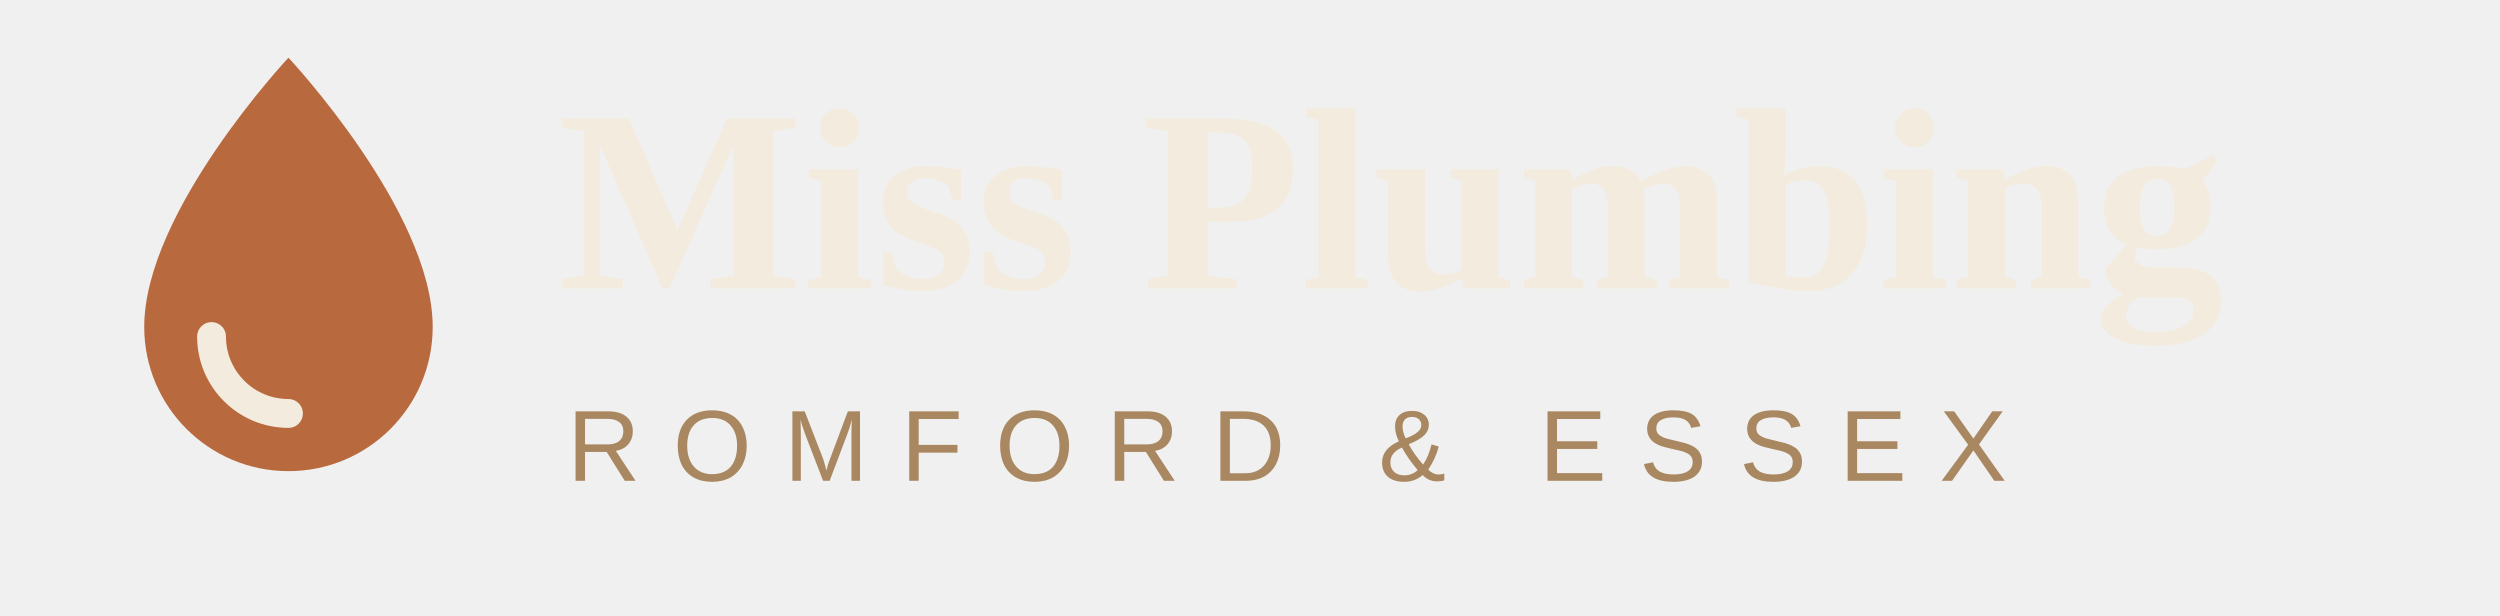
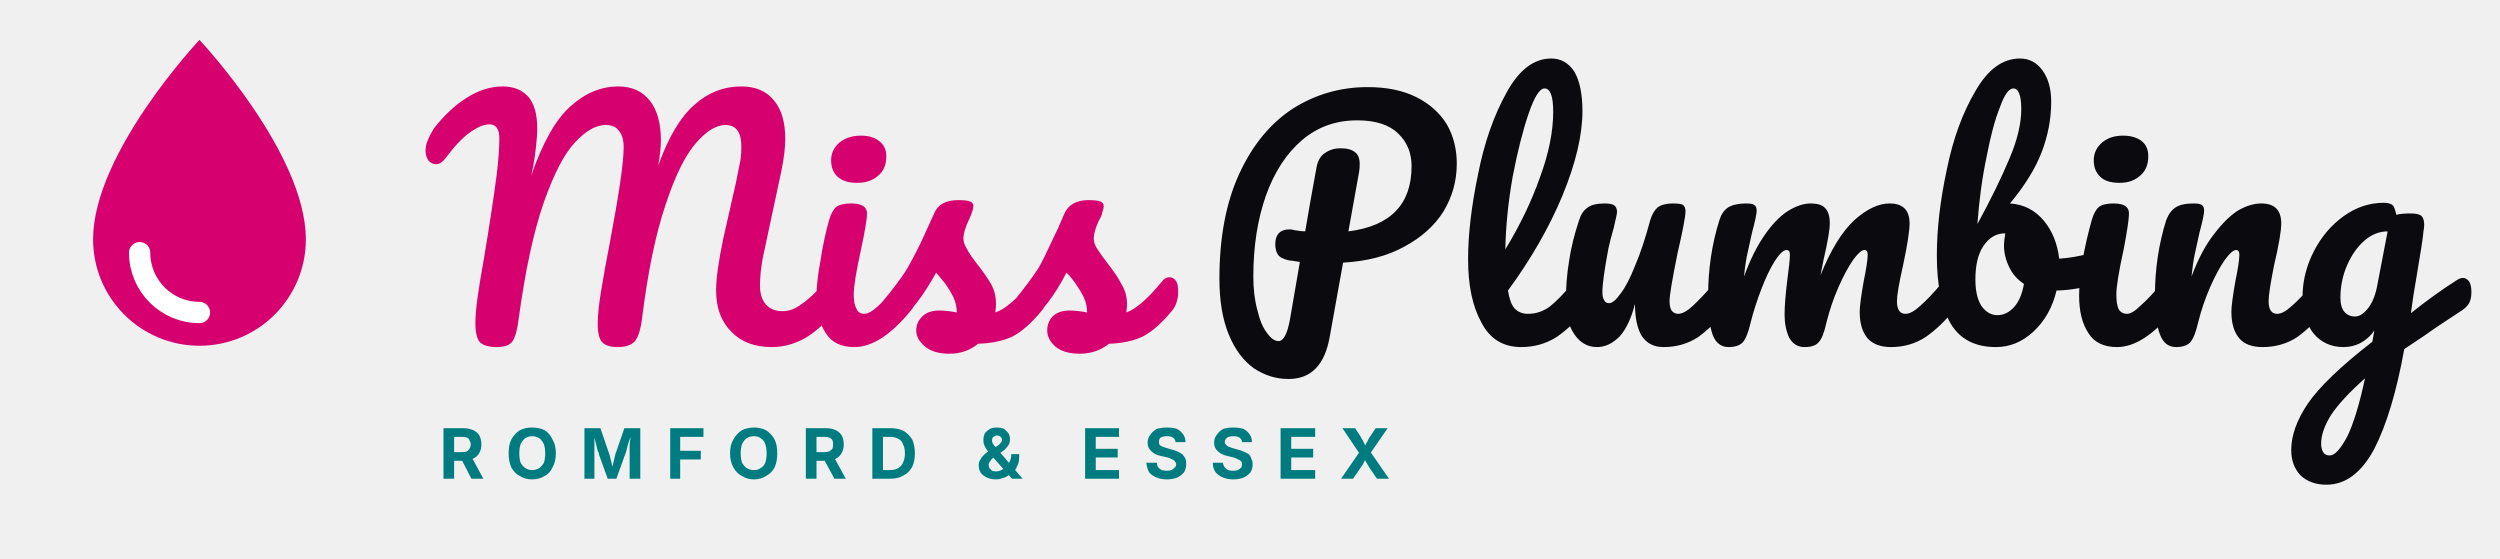
- <svg xmlns="http://www.w3.org/2000/svg" viewBox="0 0 260 64" role="img" aria-label="Miss Plumbing">
-   <path d="M30 6s15 16 15 28a15 15 0 0 1-30 0C15 22 30 6 30 6z" fill="#B8693D" />
-   <path d="M22 35a8 8 0 0 0 8 8" fill="none" stroke="#F3EBDD" stroke-width="3" stroke-linecap="round" />
-   <text x="58" y="30" font-family="Georgia,'Times New Roman',serif" font-size="27" font-weight="700" fill="#F3EBDD">Miss Plumbing</text>
-   <text x="59" y="50" font-family="Arial,sans-serif" font-size="10.5" letter-spacing="3.4" fill="#A98760">ROMFORD &amp; ESSEX</text>
+ <svg xmlns="http://www.w3.org/2000/svg" viewBox="0 0 376 84" width="376" height="84" role="img" aria-label="Miss Plumbing">
+   <path d="M30 6s16 17 16 30a16 16 0 0 1-32 0C14 23 30 6 30 6z" fill="#D6006F" />
+   <path d="M21 38a9 9 0 0 0 9 9" fill="none" stroke="#fff" stroke-width="3.2" stroke-linecap="round" />
+   <path d="M71.5 48.6Q71.5 47.2 71.8 44.9Q72.1 42.7 72.8 38.8Q74 31.6 74.7 26.3Q75.1 23 75.1 20.8Q75.1 18.7 73.6 18.7Q72.4 18.7 70.7 19.9Q69 21.1 67 23.8Q66.3 24.7 65.6 24.7Q64.9 24.7 64.4 24.1Q64 23.4 64 22.7Q64 21.9 64.3 21.2Q64.6 20.4 65.2 19.4Q67.5 16.4 70.2 14.7Q72.9 13 75.6 13Q78.1 13 79.5 14.6Q80.8 16.2 80.8 19.3Q80.8 20.5 80.6 22.2Q80.4 23.9 80.2 25Q80 26 79.9 26.4Q82.5 18.9 85.8 16Q89.1 13 93 13Q96 13 97.7 15.1Q99.4 17.2 99.4 21.1Q99.4 22.6 99 24.9Q101.3 18.5 104.4 15.8Q107.5 13 111.5 13Q114.7 13 116.4 15.1Q118.1 17.1 118.1 20.9Q118.1 22.9 117.5 25.8L114.7 38.9Q114.3 41.2 114.3 42.9Q114.3 44.8 115.2 45.8Q116.1 46.8 117.7 46.8Q119.2 46.8 120.6 45.7Q122.1 44.7 124.1 42.4Q124.6 41.7 125.3 41.7Q125.9 41.7 126.3 42.3Q126.6 42.8 126.6 43.8Q126.6 45.6 125.7 46.7Q123.3 49.6 121 50.9Q118.6 52.2 116.1 52.2Q112.2 52.2 110 49.9Q107.7 47.6 107.7 43.7Q107.7 41 108.8 35.8L110.7 27.4Q110.8 27 111 25.9Q111.2 24.9 111.4 23.9Q111.5 23 111.5 22.1Q111.5 20.4 110.9 19.6Q110.3 18.8 109.1 18.8Q107 18.8 104.6 21.6Q102.2 24.4 100.1 30.8Q97.9 37.3 96.6 47.6Q96.3 50.3 95.5 51.3Q94.7 52.2 92.9 52.2Q91.3 52.2 90.6 51.5Q89.9 50.8 89.9 48.7Q89.9 46.8 90.4 43.8Q90.9 40.7 91.7 36.6Q93.8 25.5 93.8 22.2Q93.8 20.5 93.1 19.7Q92.5 18.8 91.1 18.8Q88.9 18.8 86.5 21.4Q84.1 23.9 81.8 30.4Q79.5 37 78 48Q77.7 50.4 77.1 51.3Q76.5 52.2 74.7 52.2Q73 52.2 72.2 51.5Q71.5 50.7 71.5 48.6Z M125 24.1Q125 22.5 126.3 21.4Q127.6 20.4 129.5 20.4Q131.2 20.4 132.2 21.2Q133.3 22 133.3 23.5Q133.3 25.4 132.1 26.4Q130.9 27.5 128.9 27.5Q127 27.5 126 26.6Q125 25.7 125 24.1ZM122.8 44.5Q122.8 42.4 123.4 39.2Q123.9 35.9 124.7 33.1Q125.1 31.7 125.8 31.1Q126.5 30.6 128 30.6Q130.4 30.6 130.4 32.1Q130.4 33.3 129.5 37.5Q128.4 42.5 128.4 44.3Q128.4 45.7 128.8 46.4Q129.1 47.2 130 47.2Q130.8 47.2 132.1 46Q133.3 44.9 135.4 42.4Q135.9 41.7 136.6 41.7Q137.2 41.7 137.6 42.3Q137.9 42.8 137.9 43.8Q137.9 45.7 137 46.7Q132.5 52.2 128.5 52.2Q125.5 52.2 124.2 50.1Q122.8 48 122.8 44.5Z M137.8 49.7Q137.8 48.5 138.7 47.6Q139.6 46.7 141.3 46.7Q141.9 46.7 142.7 46.8Q143.5 46.9 143.9 47Q143.9 45.8 143.4 44.7Q142.9 43.7 142.2 42.7Q141.4 41.7 140.8 41Q139.3 43.7 137.9 45.5Q136.5 47.3 134.9 48.9Q134.1 49.7 133.1 49.7Q132.4 49.7 131.9 49.2Q131.5 48.6 131.5 47.9Q131.5 46.9 132.1 46.2L132.7 45.4Q135.3 42.3 136.5 40.3Q137.3 38.9 138.4 36.7Q139.4 34.5 140.5 32.1Q141.3 30.1 144.1 30.1Q145.4 30.1 145.9 30.3Q146.4 30.5 146.4 31Q146.4 31.3 146.2 31.9Q146 32.5 145.7 33.1Q144.9 34.8 144.9 35.9Q144.9 36.6 145.4 37.4Q145.8 38.2 146.8 39.5Q148.3 41.4 149.1 42.8Q149.8 44.1 149.8 45.7Q149.8 46.2 149.7 47Q152 46.2 155 42.4Q155.6 41.7 156.3 41.7Q156.9 41.7 157.2 42.3Q157.6 42.8 157.6 43.8Q157.6 45.6 156.7 46.7Q154.4 49.5 152.3 50.6Q150.2 51.6 147.1 51.7Q145.3 53.2 142.8 53.2Q140.4 53.2 139.1 52.1Q137.8 51 137.8 49.7Z M157.5 49.7Q157.5 48.5 158.3 47.6Q159.2 46.7 160.9 46.7Q161.5 46.7 162.3 46.8Q163.1 46.9 163.5 47Q163.5 45.8 163 44.7Q162.5 43.7 161.8 42.7Q161.1 41.7 160.4 41Q159 43.7 157.6 45.5Q156.2 47.3 154.5 48.9Q153.7 49.7 152.8 49.7Q152 49.7 151.6 49.2Q151.1 48.6 151.1 47.9Q151.1 46.9 151.8 46.2L152.4 45.4Q154.9 42.3 156.2 40.3Q157 38.9 158 36.7Q159.1 34.5 160.1 32.1Q161 30.1 163.7 30.1Q165 30.1 165.5 30.3Q166 30.5 166 31Q166 31.3 165.8 31.9Q165.7 32.5 165.3 33.1Q164.5 34.8 164.5 35.9Q164.5 36.6 165 37.4Q165.5 38.2 166.5 39.5Q168 41.4 168.7 42.8Q169.5 44.1 169.5 45.7Q169.5 46.2 169.4 47Q171.6 46.2 174.7 42.4Q175.2 41.7 175.9 41.7Q176.5 41.7 176.9 42.3Q177.2 42.8 177.2 43.8Q177.2 45.6 176.3 46.7Q174 49.5 171.9 50.6Q169.8 51.6 166.8 51.7Q164.9 53.2 162.4 53.2Q160 53.2 158.7 52.1Q157.5 51 157.5 49.7Z" fill="#D6006F" />
+   <path d="M202 39.5 200 50.6Q198.9 57 193.8 57Q191 57 188.6 55.4Q186.2 53.7 184.8 50.3Q183.4 46.9 183.4 41.9Q183.4 32.6 186.4 26.1Q189.4 19.6 194.5 16.3Q199.6 13.1 205.7 13.1Q210 13.1 213 14.6Q216 16.1 217.6 18.7Q219.1 21.3 219.1 24.6Q219.1 28.5 217.1 31.8Q215.1 35 211.2 37.1Q207.4 39.2 202 39.5ZM212.3 25Q212.3 22 210.3 20.1Q208.3 18.1 204.1 18.1Q199.3 18.1 195.8 21.1Q192.3 24.1 190.4 29.4Q188.5 34.8 188.5 41.6Q188.5 44.4 189.1 46.6Q189.6 48.8 190.5 50Q191.4 51.3 192.3 51.3Q193.4 51.3 194 48.1L195.5 39.4Q193.7 39.1 194 39.2Q192.6 38.9 192.2 38.3Q191.8 37.7 191.8 36.7Q191.8 35.7 192.3 35.1Q192.9 34.5 193.9 34.5Q194.4 34.5 194.6 34.6Q195.7 34.8 196.3 34.8Q196.9 31.2 198 25.2Q198.3 23.6 199.3 23Q200.3 22.3 201.6 22.3Q203.1 22.3 203.8 22.9Q204.5 23.4 204.5 24.7Q204.5 25.4 204.4 25.9L202.8 34.8Q212.3 33.6 212.3 25Z M239.2 43.8Q239.2 45.7 238.4 46.7Q236.4 49.1 234.1 50.7Q231.7 52.2 228.8 52.2Q224.7 52.2 222.8 48.5Q220.8 44.9 220.8 39Q220.8 33.4 222.3 26.2Q223.7 19.1 226.6 13.9Q229.4 8.8 233.3 8.8Q235.5 8.8 236.8 10.8Q238 12.9 238 16.7Q238 22.1 235 29.4Q232 36.6 226.8 43.7Q227.1 45.6 227.8 46.4Q228.6 47.2 229.8 47.2Q231.6 47.2 233.1 46.1Q234.5 45 236.7 42.4Q237.3 41.7 237.9 41.7Q238.5 41.7 238.9 42.3Q239.2 42.8 239.2 43.8ZM226.4 37.5Q229.7 32.1 231.6 26.7Q233.6 21.3 233.6 16.8Q233.6 13.3 232.3 13.3Q231.2 13.3 229.9 17.1Q228.6 20.9 227.5 26.6Q226.5 32.3 226.4 37.5Z M235.5 45.6Q235.5 42.1 236 39.2Q236.4 36.4 237.5 33.1Q237.9 31.8 238.8 31.2Q239.6 30.6 241.4 30.6Q242.4 30.6 242.8 30.9Q243.2 31.2 243.2 31.9Q243.2 32.2 242.7 34.3Q242.2 36 241.9 37.4Q241 42.2 241 43.9Q241 44.8 241.3 45.2Q241.5 45.6 242 45.6Q242.7 45.6 243.7 44.2Q244.8 42.8 245.9 40Q247.1 37.2 248.2 33.1Q248.6 31.8 249.3 31.2Q250.1 30.6 251.6 30.6Q252.7 30.6 253.1 30.8Q253.5 31.1 253.5 31.8Q253.5 32.9 252.3 38.1Q251.1 44 251.1 45.3Q251.1 46.2 251.4 46.7Q251.8 47.2 252.4 47.2Q253.3 47.2 254.6 46Q255.8 44.9 258 42.4Q258.5 41.7 259.2 41.7Q259.8 41.7 260.1 42.3Q260.5 42.8 260.5 43.8Q260.5 45.7 259.6 46.7Q257.6 49.1 255.4 50.7Q253.1 52.2 250.2 52.2Q248 52.2 246.9 50.5Q245.9 48.8 245.9 45.7Q245.1 48.9 243.6 50.6Q242 52.2 240.2 52.2Q238.1 52.2 236.8 50.3Q235.5 48.4 235.5 45.6Z M256.9 44.5Q256.9 38.5 258.6 33.1Q259 31.8 259.9 31.2Q260.9 30.6 262.6 30.6Q263.5 30.6 263.8 30.8Q264.2 31 264.2 31.7Q264.2 32.4 263.5 35Q263.1 36.8 262.8 38.2Q262.5 39.5 262.3 41.6Q263.6 38 265.3 35.5Q267 33 268.8 31.8Q270.7 30.6 272.3 30.6Q273.9 30.6 274.5 31.3Q275.2 32 275.2 33.6Q275.2 35 274.3 38.9Q274 40.5 273.8 41.4Q276.1 35.7 278.9 33.1Q281.7 30.6 284.2 30.6Q287.2 30.6 287.2 33.6Q287.2 35.3 286.2 40Q285.3 44 285.3 45.3Q285.3 47.2 286.6 47.2Q287.5 47.2 288.8 46Q290.1 44.9 292.2 42.4Q292.7 41.7 293.4 41.7Q294 41.7 294.4 42.3Q294.7 42.8 294.7 43.8Q294.7 45.7 293.8 46.7Q291.9 49.1 289.6 50.7Q287.3 52.2 284.4 52.2Q282.1 52.2 280.9 50.9Q279.7 49.5 279.7 46.9Q279.7 45.7 280.3 42.3Q280.9 39.4 280.9 38.3Q280.9 37.6 280.4 37.6Q279.8 37.6 278.7 39.1Q277.6 40.7 276.5 43.2Q275.4 45.7 274.7 48.5Q274.2 50.8 273.5 51.5Q272.9 52.2 271.4 52.2Q269.9 52.2 269.1 50.8Q268.4 49.3 268.4 47.3Q268.4 45.5 268.8 42.2Q269.2 39.3 269.2 38.3Q269.2 37.6 268.7 37.6Q268 37.6 266.9 39.3Q265.9 40.9 264.9 43.5Q263.9 46.1 263.3 48.5Q262.8 50.7 262.1 51.5Q261.4 52.2 260 52.2Q258.3 52.2 257.6 50.4Q256.9 48.5 256.9 44.5Z M316.7 40Q316.7 41.1 316.4 41.8Q316.1 42.4 315.4 42.6Q312.6 43.6 309.3 43.7Q308.4 47.5 305.8 49.9Q303.3 52.2 300.2 52.2Q295.5 52.2 293.4 48.7Q291.3 45.1 291.3 38.4Q291.3 32.5 292.8 25.5Q294.2 18.6 297.1 13.7Q299.9 8.8 303.8 8.8Q305.9 8.8 307.2 10.6Q308.5 12.4 308.5 15.3Q308.5 19.1 307.1 22.8Q305.7 26.5 302.3 30.6Q305.4 30.8 307.4 33.2Q309.3 35.5 309.7 38.9Q311.8 38.8 314.8 38Q315.1 37.9 315.5 37.9Q316.1 37.9 316.4 38.5Q316.7 39.1 316.7 40ZM297.4 33.7Q300.4 28.2 302.2 23.9Q304 19.7 304 16.4Q304 14.9 303.7 14.1Q303.4 13.3 302.8 13.3Q301.8 13.3 300.8 16.1Q299.7 18.8 298.8 23.5Q297.8 28.2 297.4 33.7ZM304.4 42.7Q302.9 41.7 302.2 40.2Q301.4 38.6 301.4 36.9Q301.4 36.2 301.6 35.1H301.5Q299.6 35.1 298.3 37Q297.1 38.8 297.1 42Q297.1 44.6 298 46Q299 47.4 300.4 47.4Q301.8 47.4 302.9 46.2Q304 45 304.4 42.7Z M314.9 24.1Q314.9 22.5 316.2 21.4Q317.4 20.4 319.3 20.4Q321 20.4 322.1 21.2Q323.1 22 323.1 23.5Q323.1 25.4 321.9 26.4Q320.7 27.5 318.8 27.5Q316.8 27.5 315.9 26.6Q314.9 25.7 314.9 24.1ZM312.7 44.5Q312.7 42.4 313.2 39.2Q313.8 35.9 314.6 33.1Q315 31.7 315.7 31.1Q316.4 30.6 317.9 30.6Q320.2 30.6 320.2 32.1Q320.2 33.3 319.4 37.5Q318.3 42.5 318.3 44.3Q318.3 45.7 318.6 46.4Q319 47.2 319.9 47.2Q320.7 47.2 321.9 46Q323.2 44.9 325.3 42.4Q325.8 41.7 326.5 41.7Q327.1 41.7 327.4 42.3Q327.8 42.8 327.8 43.8Q327.8 45.7 326.9 46.7Q322.4 52.2 318.4 52.2Q315.4 52.2 314.1 50.1Q312.7 48 312.7 44.5Z M324.1 44.5Q324.1 38.5 325.8 33.1Q326.3 31.8 327.2 31.2Q328.1 30.6 329.9 30.6Q330.8 30.6 331.1 30.8Q331.5 31 331.5 31.7Q331.5 32.4 330.8 35Q330.4 36.8 330.1 38.2Q329.8 39.6 329.6 41.6Q331.1 37.6 333 35.2Q334.9 32.7 336.7 31.6Q338.5 30.6 340.1 30.6Q343.1 30.6 343.1 33.6Q343.1 35.3 342 40Q341.2 44 341.2 45.3Q341.2 47.2 342.5 47.2Q343.4 47.2 344.7 46Q346 44.9 348.1 42.4Q348.6 41.7 349.3 41.7Q349.9 41.7 350.3 42.3Q350.6 42.8 350.6 43.8Q350.6 45.7 349.7 46.7Q347.7 49.1 345.5 50.7Q343.2 52.2 340.3 52.2Q337.9 52.2 336.8 50.9Q335.6 49.5 335.6 46.9Q335.6 45.7 336.2 42.3Q336.8 39.4 336.8 38.3Q336.8 37.6 336.3 37.6Q335.7 37.6 334.6 39.1Q333.5 40.7 332.4 43.2Q331.3 45.7 330.6 48.5Q330.1 50.7 329.4 51.5Q328.7 52.2 327.3 52.2Q325.6 52.2 324.9 50.4Q324.1 48.5 324.1 44.5Z M371.7 43.9Q371.7 44.9 371.4 45.5Q371.1 46.1 370.4 46.6Q366.4 49.2 364.6 50.5L361.6 52.5Q359.9 62 357.1 67.5Q354.2 72.9 349.9 72.9Q347.5 72.9 346 71.5Q344.6 70 344.6 67.7Q344.6 64.4 347.1 60.7Q349.7 56.9 356.8 51.4L357.1 49.7Q356.3 50.9 355 51.6Q353.8 52.2 352.5 52.2Q349.7 52.2 348 50.2Q346.3 48.1 346.3 44.7Q346.3 41.1 348 37.8Q349.7 34.5 352.5 32.5Q355.3 30.5 358.5 30.5Q359.5 30.5 359.9 30.9Q360.2 31.3 360.4 32.3Q361.3 32.1 362.5 32.1Q363.6 32.1 364.1 32.4Q364.6 32.8 364.6 33.8Q364.6 34.3 364.5 34.7Q364.4 36.1 363.4 41.9Q363.2 43 363 44.3Q362.8 45.6 362.6 47.1Q366.1 44.3 369.4 42.2Q370 41.8 370.4 41.8Q371 41.8 371.4 42.4Q371.7 43 371.7 43.9ZM357.6 42.6 359.1 34.8Q357.2 34.8 355.6 36.2Q354 37.6 353 39.9Q352 42.2 352 44.8Q352 46.2 352.6 46.9Q353.2 47.6 354.2 47.6Q355.2 47.6 356.2 46.3Q357.2 45 357.6 42.6ZM355.7 56.9Q352.2 60 350.6 62.4Q349.1 64.8 349.1 66.7Q349.1 67.5 349.4 68Q349.7 68.5 350.4 68.5Q351.5 68.5 353 65.7Q354.4 62.9 355.7 56.9Z" fill="#0B0B0F" />
+   <path d="M66.7 72V64.4H69.7Q70.5 64.4 71.2 64.7Q71.8 65 72.1 65.5Q72.4 66.1 72.4 66.8Q72.4 67.6 72.1 68.1Q71.8 68.7 71.1 69Q70.5 69.3 69.6 69.3H67.6V68H69.4Q69.9 68 70.2 67.9Q70.5 67.7 70.6 67.5Q70.8 67.2 70.8 66.8Q70.8 66.5 70.6 66.2Q70.5 65.9 70.2 65.8Q69.9 65.7 69.4 65.7H68.3V72ZM70.9 72 69.1 68.5H70.8L72.7 72Z M80 72.1Q79 72.1 78.2 71.6Q77.4 71.2 76.9 70.3Q76.5 69.4 76.5 68.2Q76.5 66.9 76.9 66.1Q77.4 65.2 78.2 64.7Q79 64.3 80 64.3Q81.1 64.3 81.9 64.7Q82.7 65.2 83.1 66.1Q83.6 66.9 83.6 68.2Q83.6 69.4 83.1 70.3Q82.7 71.2 81.9 71.6Q81.1 72.1 80 72.1ZM80 70.7Q80.6 70.7 81.1 70.4Q81.5 70.1 81.8 69.6Q82 69 82 68.2Q82 67.4 81.8 66.8Q81.5 66.2 81.1 65.9Q80.6 65.6 80 65.6Q79.5 65.6 79 65.9Q78.6 66.2 78.3 66.8Q78.1 67.4 78.1 68.2Q78.1 69 78.3 69.6Q78.6 70.1 79 70.4Q79.5 70.7 80 70.7Z M87.9 72V64.4H90.3L91.5 67.9Q91.6 68.1 91.7 68.5Q91.8 68.9 91.9 69.3Q92 69.8 92.1 70.2Q92.2 70.6 92.2 71H91.9Q92 70.7 92.1 70.2Q92.2 69.8 92.3 69.4Q92.4 68.9 92.5 68.5Q92.6 68.1 92.7 67.9L93.9 64.4H96.3V72H94.7V68.4Q94.7 68.1 94.7 67.8Q94.7 67.4 94.7 67Q94.7 66.5 94.8 66.1Q94.8 65.7 94.8 65.3H94.9Q94.8 65.7 94.7 66.1Q94.5 66.6 94.4 67Q94.3 67.5 94.2 67.8Q94.1 68.2 94 68.4L92.7 72H91.4L90.1 68.4Q90.1 68.2 89.9 67.8Q89.8 67.5 89.7 67Q89.6 66.6 89.5 66.2Q89.4 65.7 89.2 65.3H89.4Q89.4 65.6 89.4 66.1Q89.4 66.5 89.4 66.9Q89.4 67.4 89.4 67.8Q89.4 68.1 89.4 68.4V72Z M100.8 72V64.4H105.8V65.7H102.3V67.8H105.4V69.1H102.3V72Z M113.4 72.1Q112.4 72.1 111.6 71.6Q110.8 71.2 110.3 70.3Q109.8 69.4 109.8 68.2Q109.8 66.9 110.3 66.1Q110.8 65.2 111.6 64.7Q112.4 64.3 113.4 64.3Q114.4 64.3 115.2 64.7Q116 65.2 116.5 66.1Q116.9 66.9 116.9 68.2Q116.9 69.4 116.5 70.3Q116 71.2 115.2 71.6Q114.4 72.1 113.4 72.1ZM113.4 70.7Q114 70.7 114.4 70.4Q114.9 70.1 115.1 69.6Q115.3 69 115.3 68.2Q115.3 67.4 115.1 66.8Q114.9 66.2 114.4 65.9Q114 65.6 113.4 65.6Q112.8 65.6 112.3 65.9Q111.9 66.2 111.6 66.8Q111.4 67.4 111.4 68.2Q111.4 69 111.6 69.6Q111.9 70.1 112.3 70.4Q112.8 70.7 113.4 70.7Z M121.2 72V64.4H124.2Q125.1 64.4 125.7 64.7Q126.3 65 126.6 65.5Q126.9 66.1 126.9 66.8Q126.9 67.6 126.6 68.1Q126.3 68.7 125.7 69Q125 69.3 124.2 69.3H122.1V68H123.9Q124.4 68 124.7 67.9Q125 67.7 125.2 67.5Q125.3 67.2 125.3 66.8Q125.3 66.5 125.2 66.2Q125 65.9 124.7 65.8Q124.4 65.7 123.9 65.7H122.8V72ZM125.5 72 123.6 68.5H125.3L127.2 72Z M133.9 72H131.9V70.7H133.8Q134.6 70.7 135.1 70.4Q135.6 70.1 135.8 69.6Q136.1 69 136.1 68.2Q136.1 67.3 135.8 66.8Q135.6 66.2 135.1 66Q134.6 65.7 133.8 65.7H131.9V64.4H133.9Q135.1 64.4 135.9 64.8Q136.7 65.3 137.2 66.1Q137.6 67 137.6 68.2Q137.6 69.4 137.2 70.2Q136.7 71.1 135.9 71.5Q135.1 72 133.9 72ZM132.8 64.4V72H131.2V64.4Z  M149.8 72.1Q149 72.1 148.4 71.8Q147.8 71.5 147.5 71.1Q147.2 70.6 147.2 70Q147.2 69.5 147.4 69.2Q147.6 68.8 147.9 68.5Q148.2 68.2 148.6 67.9L150.1 67Q150.3 66.9 150.4 66.7Q150.5 66.6 150.6 66.5Q150.7 66.3 150.7 66.1Q150.7 65.9 150.5 65.7Q150.3 65.5 149.9 65.5Q149.7 65.5 149.6 65.6Q149.4 65.7 149.3 65.8Q149.2 66 149.2 66.2Q149.2 66.5 149.3 66.7Q149.5 67 149.7 67.2Q149.9 67.5 150.2 67.8L153.8 72H152.2L149.2 68.6Q148.9 68.3 148.6 67.9Q148.3 67.5 148.1 67.1Q147.9 66.7 147.9 66.2Q147.9 65.7 148.1 65.2Q148.4 64.8 148.9 64.5Q149.3 64.3 149.9 64.3Q150.5 64.3 151 64.5Q151.4 64.8 151.7 65.2Q151.9 65.6 151.9 66.1Q151.9 66.4 151.8 66.7Q151.7 67 151.4 67.3Q151.2 67.6 150.9 67.8L149.3 68.9Q149 69.2 148.9 69.4Q148.7 69.6 148.7 69.9Q148.7 70.2 148.8 70.4Q149 70.6 149.2 70.8Q149.5 70.9 149.8 70.9Q150.2 70.9 150.6 70.7Q151 70.5 151.3 70.2Q151.7 69.8 151.9 69.3Q152.1 68.9 152.1 68.3H153.3Q153.3 69 153.2 69.6Q153 70.1 152.8 70.5Q152.5 70.9 152.2 71.2L151.8 71.4Q151.3 71.8 150.8 71.9Q150.3 72.1 149.8 72.1Z  M163.2 72V64.4H168.3V65.7H164.8V67.5H168.1V68.8H164.8V70.7H168.3V72Z M175.5 72.1Q174.6 72.1 173.9 71.8Q173.2 71.5 172.8 71Q172.5 70.4 172.4 69.6H174Q174 70 174.2 70.3Q174.4 70.5 174.7 70.7Q175.1 70.8 175.5 70.8Q175.9 70.8 176.2 70.7Q176.5 70.5 176.7 70.3Q176.9 70.1 176.9 69.8Q176.9 69.6 176.7 69.4Q176.6 69.2 176.3 69.1Q176 68.9 175.6 68.8L174.7 68.6Q173.7 68.4 173.2 67.9Q172.6 67.4 172.6 66.6Q172.6 65.9 173 65.4Q173.4 64.8 174 64.5Q174.7 64.3 175.5 64.3Q176.4 64.3 177 64.5Q177.6 64.8 178 65.4Q178.3 65.9 178.3 66.5H176.8Q176.8 66.1 176.4 65.8Q176.1 65.6 175.5 65.6Q175.1 65.6 174.8 65.7Q174.5 65.8 174.4 66Q174.3 66.2 174.3 66.5Q174.3 66.7 174.4 66.9Q174.6 67.1 174.9 67.2Q175.2 67.3 175.5 67.4L176.2 67.6Q176.6 67.7 177.1 67.9Q177.5 68.1 177.8 68.3Q178.1 68.6 178.3 69Q178.4 69.3 178.4 69.8Q178.4 70.5 178.1 71Q177.7 71.5 177.1 71.8Q176.4 72.1 175.5 72.1Z M185.5 72.1Q184.6 72.1 183.9 71.8Q183.2 71.5 182.8 71Q182.4 70.4 182.4 69.6H183.9Q184 70 184.2 70.3Q184.4 70.5 184.7 70.7Q185 70.8 185.5 70.8Q185.9 70.8 186.2 70.7Q186.5 70.5 186.7 70.3Q186.8 70.1 186.8 69.8Q186.8 69.6 186.7 69.4Q186.5 69.2 186.2 69.1Q185.9 68.9 185.5 68.8L184.7 68.6Q183.7 68.4 183.2 67.9Q182.6 67.4 182.6 66.6Q182.6 65.9 183 65.4Q183.4 64.8 184 64.5Q184.7 64.3 185.5 64.3Q186.3 64.3 187 64.5Q187.6 64.8 188 65.4Q188.3 65.9 188.3 66.5H186.8Q186.8 66.1 186.4 65.8Q186.1 65.6 185.5 65.6Q185.1 65.6 184.8 65.7Q184.5 65.8 184.4 66Q184.2 66.2 184.2 66.5Q184.2 66.7 184.4 66.9Q184.6 67.1 184.8 67.2Q185.1 67.3 185.4 67.4L186.1 67.6Q186.6 67.7 187 67.9Q187.5 68.1 187.8 68.3Q188.1 68.6 188.2 69Q188.4 69.3 188.4 69.8Q188.4 70.5 188.1 71Q187.7 71.5 187.1 71.8Q186.4 72.1 185.5 72.1Z M192.6 72V64.4H197.8V65.7H194.2V67.5H197.5V68.8H194.2V70.7H197.8V72Z M201.7 72 204.8 67.5V68.7L201.9 64.4H203.8L204.6 65.6Q204.8 66 205 66.3Q205.1 66.6 205.3 66.9Q205.4 67.1 205.5 67.4H205.1Q205.3 67.1 205.4 66.9Q205.5 66.6 205.7 66.3Q205.8 66 206.1 65.6L206.9 64.4H208.7L205.8 68.6V67.5L208.9 72H207.1L206 70.4Q205.8 70.1 205.7 69.9Q205.5 69.6 205.4 69.4Q205.3 69.2 205.2 69H205.4Q205.3 69.2 205.2 69.4Q205.1 69.6 205 69.8Q204.8 70.1 204.6 70.4L203.5 72Z" fill="#007C80" />
</svg>
